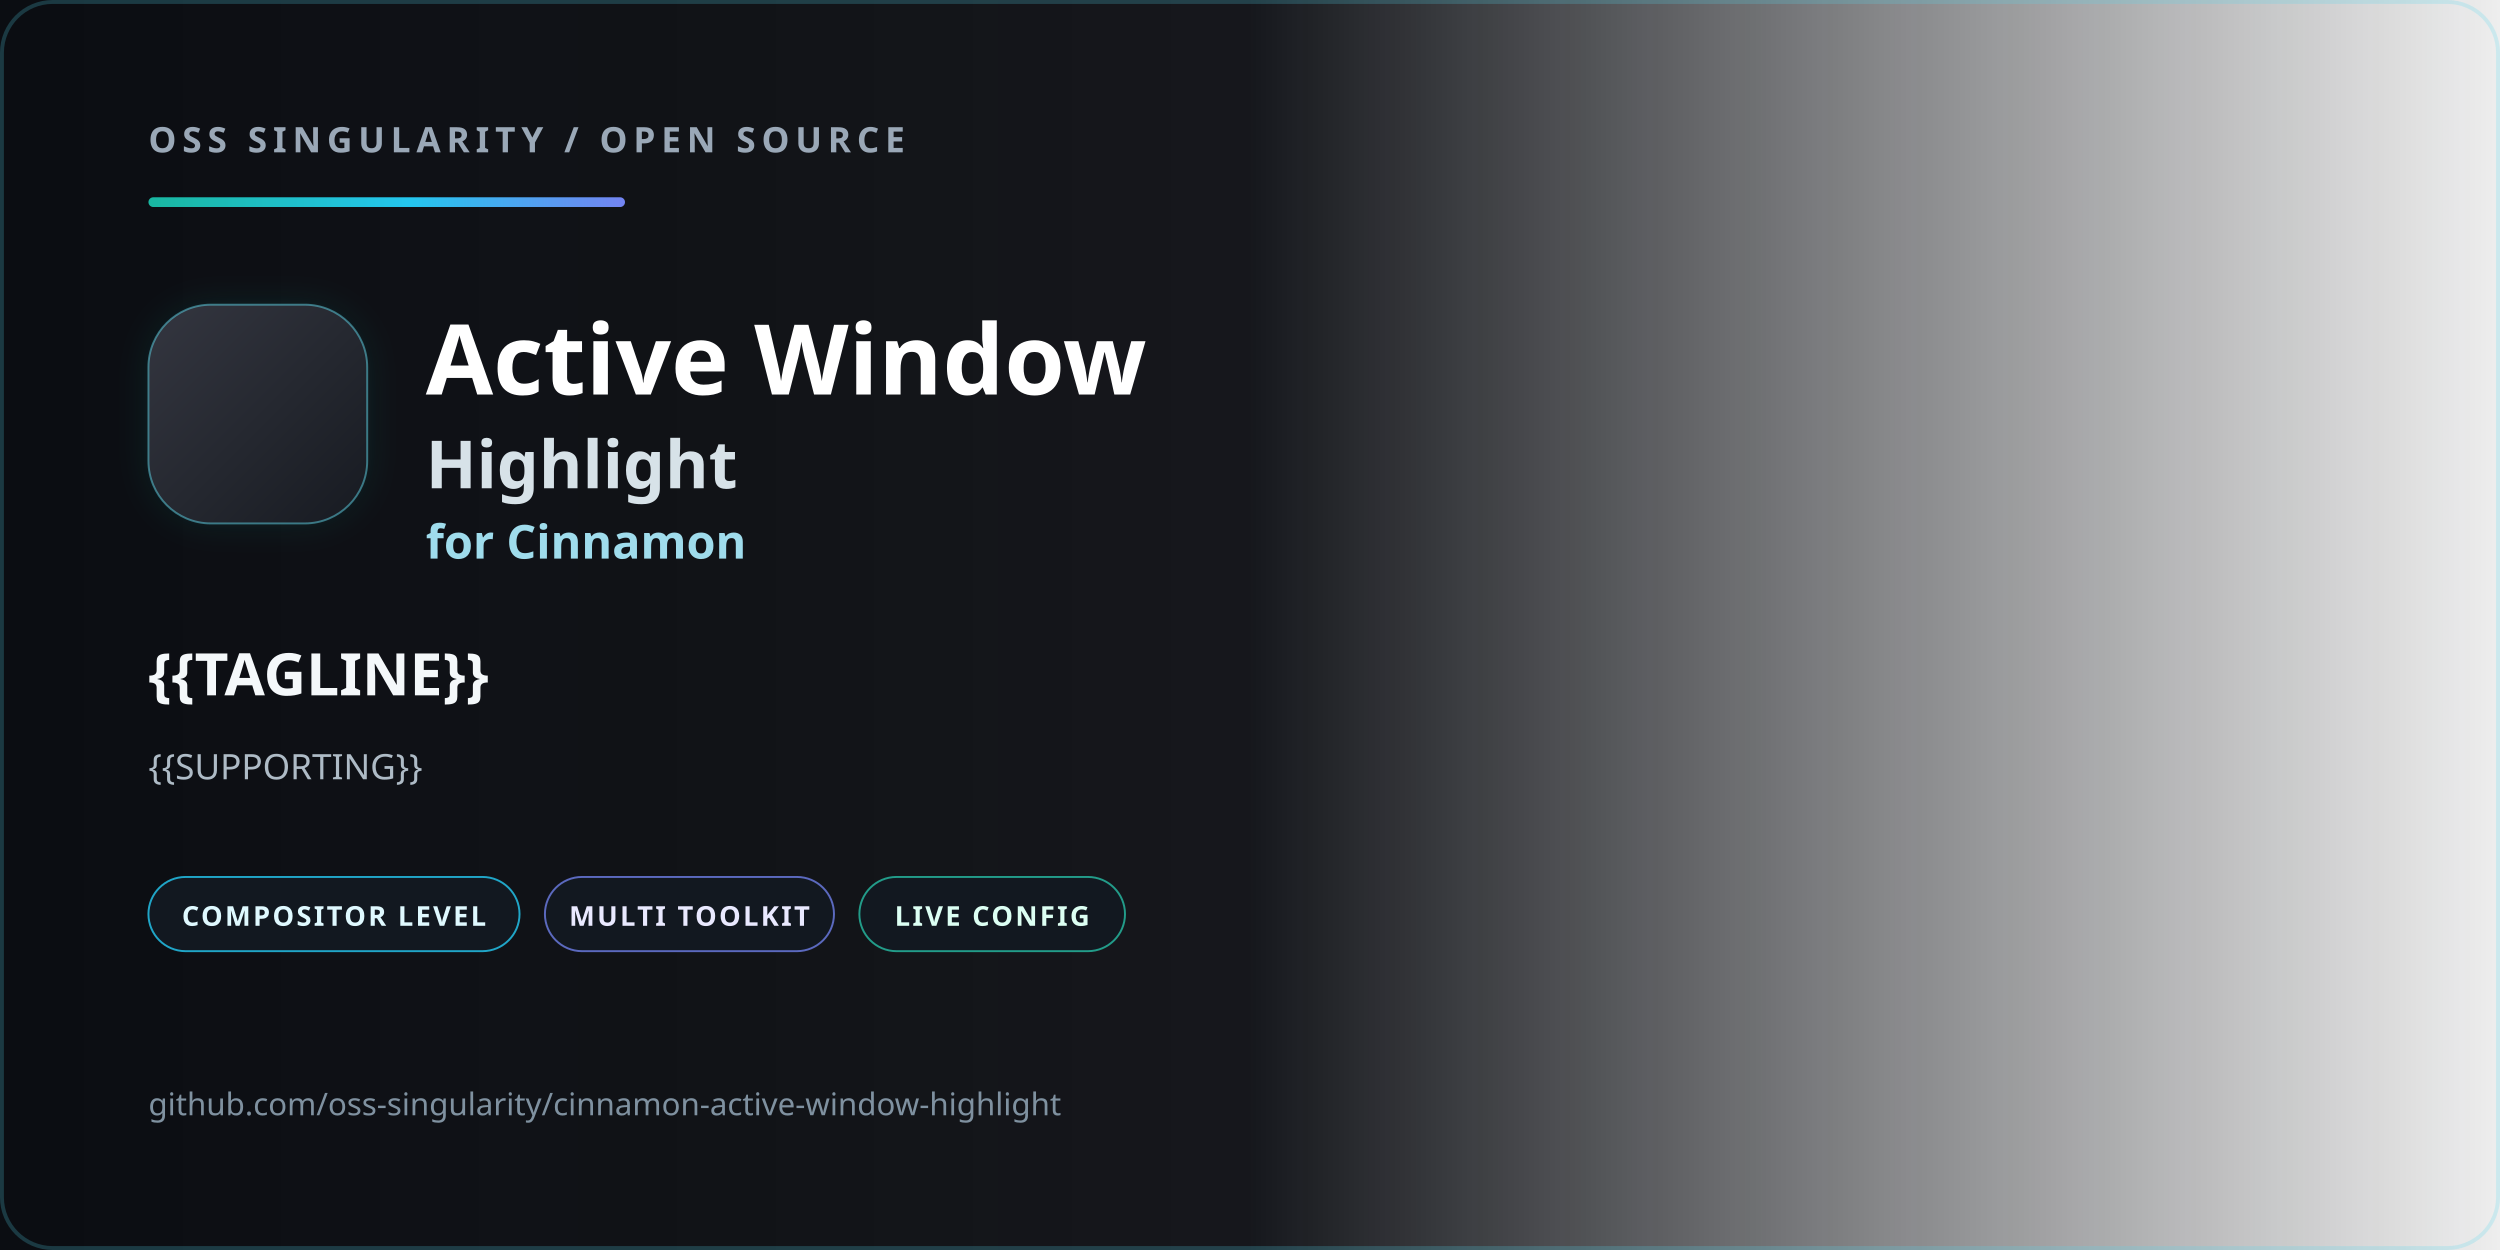
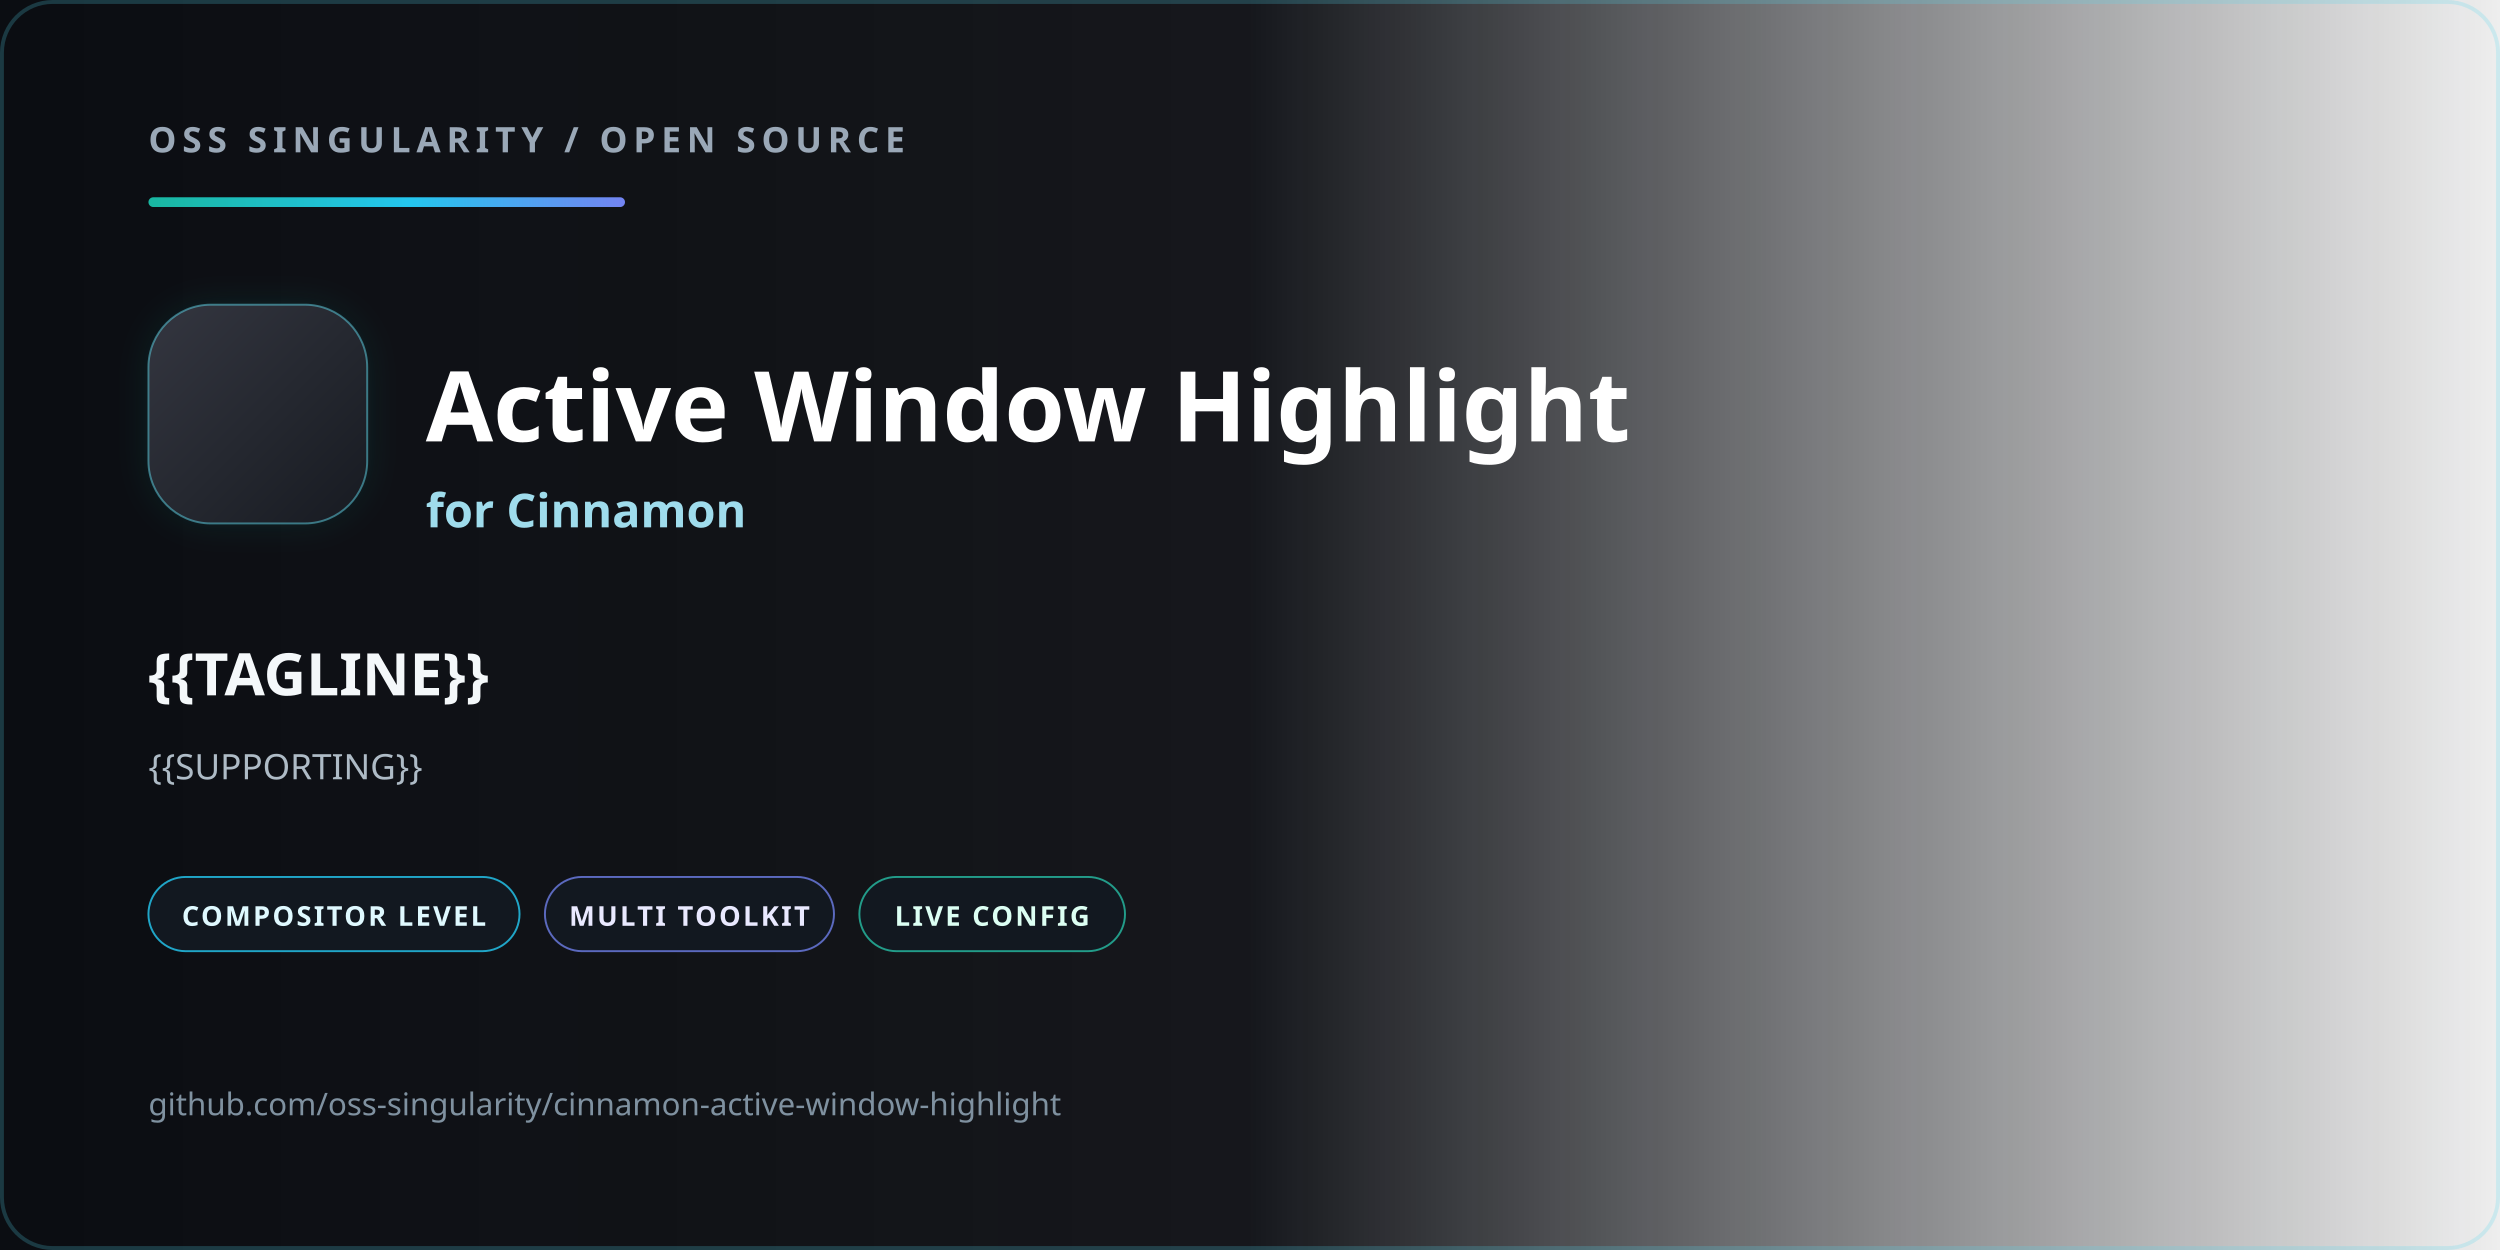
<svg xmlns="http://www.w3.org/2000/svg" width="1280" height="640" viewBox="0 0 1280 640">
  <defs>
    <linearGradient id="leftShade" x1="0" y1="0" x2="1" y2="0">
      <stop offset="0" stop-color="#080a0f" stop-opacity="0.99" />
      <stop offset="0.5" stop-color="#080a0f" stop-opacity="0.94" />
      <stop offset="0.75" stop-color="#080a0f" stop-opacity="0.46" />
      <stop offset="1" stop-color="#080a0f" stop-opacity="0" />
    </linearGradient>
    <linearGradient id="accent" x1="0" y1="0" x2="1" y2="0">
      <stop offset="0" stop-color="#19b7a1" />
      <stop offset="0.55" stop-color="#24c6ee" />
      <stop offset="1" stop-color="#7384f2" />
    </linearGradient>
    <linearGradient id="iconTile" x1="0" y1="0" x2="1" y2="1">
      <stop offset="0" stop-color="#343640" />
      <stop offset="0.52" stop-color="#252830" />
      <stop offset="1" stop-color="#171a21" />
    </linearGradient>
    <filter id="tileGlow" x="-40%" y="-40%" width="180%" height="180%">
      <feGaussianBlur stdDeviation="9" result="blur" />
      <feMerge>
        <feMergeNode in="blur" />
        <feMergeNode in="SourceGraphic" />
      </feMerge>
    </filter>
  </defs>
  <rect width="1280" height="640" fill="url(#leftShade)" />
  <rect x="1" y="1" width="1278" height="638" rx="26" fill="none" stroke="#55d7ee" stroke-opacity="0.22" stroke-width="2" />
  <text x="76" y="78" fill="#9aa8b7" font-family="Noto Sans, sans-serif" font-size="18" font-weight="700" letter-spacing="3">OSS SINGULARITY  /  OPEN SOURCE</text>
  <rect x="76" y="101" width="244" height="5" rx="2.5" fill="url(#accent)" />
  <rect x="78" y="158" width="108" height="108" rx="31" fill="#19b7a1" opacity="0.16" filter="url(#tileGlow)" />
  <rect x="76" y="156" width="112" height="112" rx="32" fill="url(#iconTile)" stroke="#65def1" stroke-opacity="0.48" />
-   <text x="218" y="202" fill="#ffffff" font-family="Noto Sans, sans-serif" font-size="50" font-weight="800">Active Window</text>
-   <text x="218" y="250" fill="#d7e2e8" font-family="Noto Sans, sans-serif" font-size="34" font-weight="600">Highlight</text>
-   <text x="218" y="286" fill="#9fdcec" font-family="Noto Sans, sans-serif" font-size="24" font-weight="600">for Cinnamon</text>
+   <text x="218" y="226" fill="#ffffff" font-family="Noto Sans, sans-serif" font-size="50" font-weight="800">Active Window Highlight</text>
+   <text x="218" y="270" fill="#9fdcec" font-family="Noto Sans, sans-serif" font-size="24" font-weight="600">for Cinnamon</text>
  <text x="76" y="356" fill="#f4f8fa" font-family="Noto Sans, sans-serif" font-size="30" font-weight="600">{{TAGLINE}}</text>
  <text x="76" y="399" fill="#aebbc6" font-family="Noto Sans, sans-serif" font-size="18">{{SUPPORTING}}</text>
  <g font-family="Noto Sans, sans-serif" font-size="14" font-weight="700" letter-spacing="1.15">
    <rect x="76" y="449" width="190" height="38" rx="19" fill="#121820" stroke="#24c6ee" stroke-opacity="0.82" />
    <text x="171" y="474" text-anchor="middle" fill="#dff9ff">COMPOSITOR LEVEL</text>
    <rect x="279" y="449" width="148" height="38" rx="19" fill="#121820" stroke="#7384f2" stroke-opacity="0.76" />
    <text x="353" y="474" text-anchor="middle" fill="#e9e9ff">MULTI TOOLKIT</text>
    <rect x="440" y="449" width="136" height="38" rx="19" fill="#121820" stroke="#27c2a8" stroke-opacity="0.78" />
    <text x="508" y="474" text-anchor="middle" fill="#dcfff3">LIVE CONFIG</text>
  </g>
  <text x="76" y="571" fill="#7f91a0" font-family="Noto Sans, sans-serif" font-size="16">github.com/oss-singularity/cinnamon-active-window-highlight</text>
</svg>
